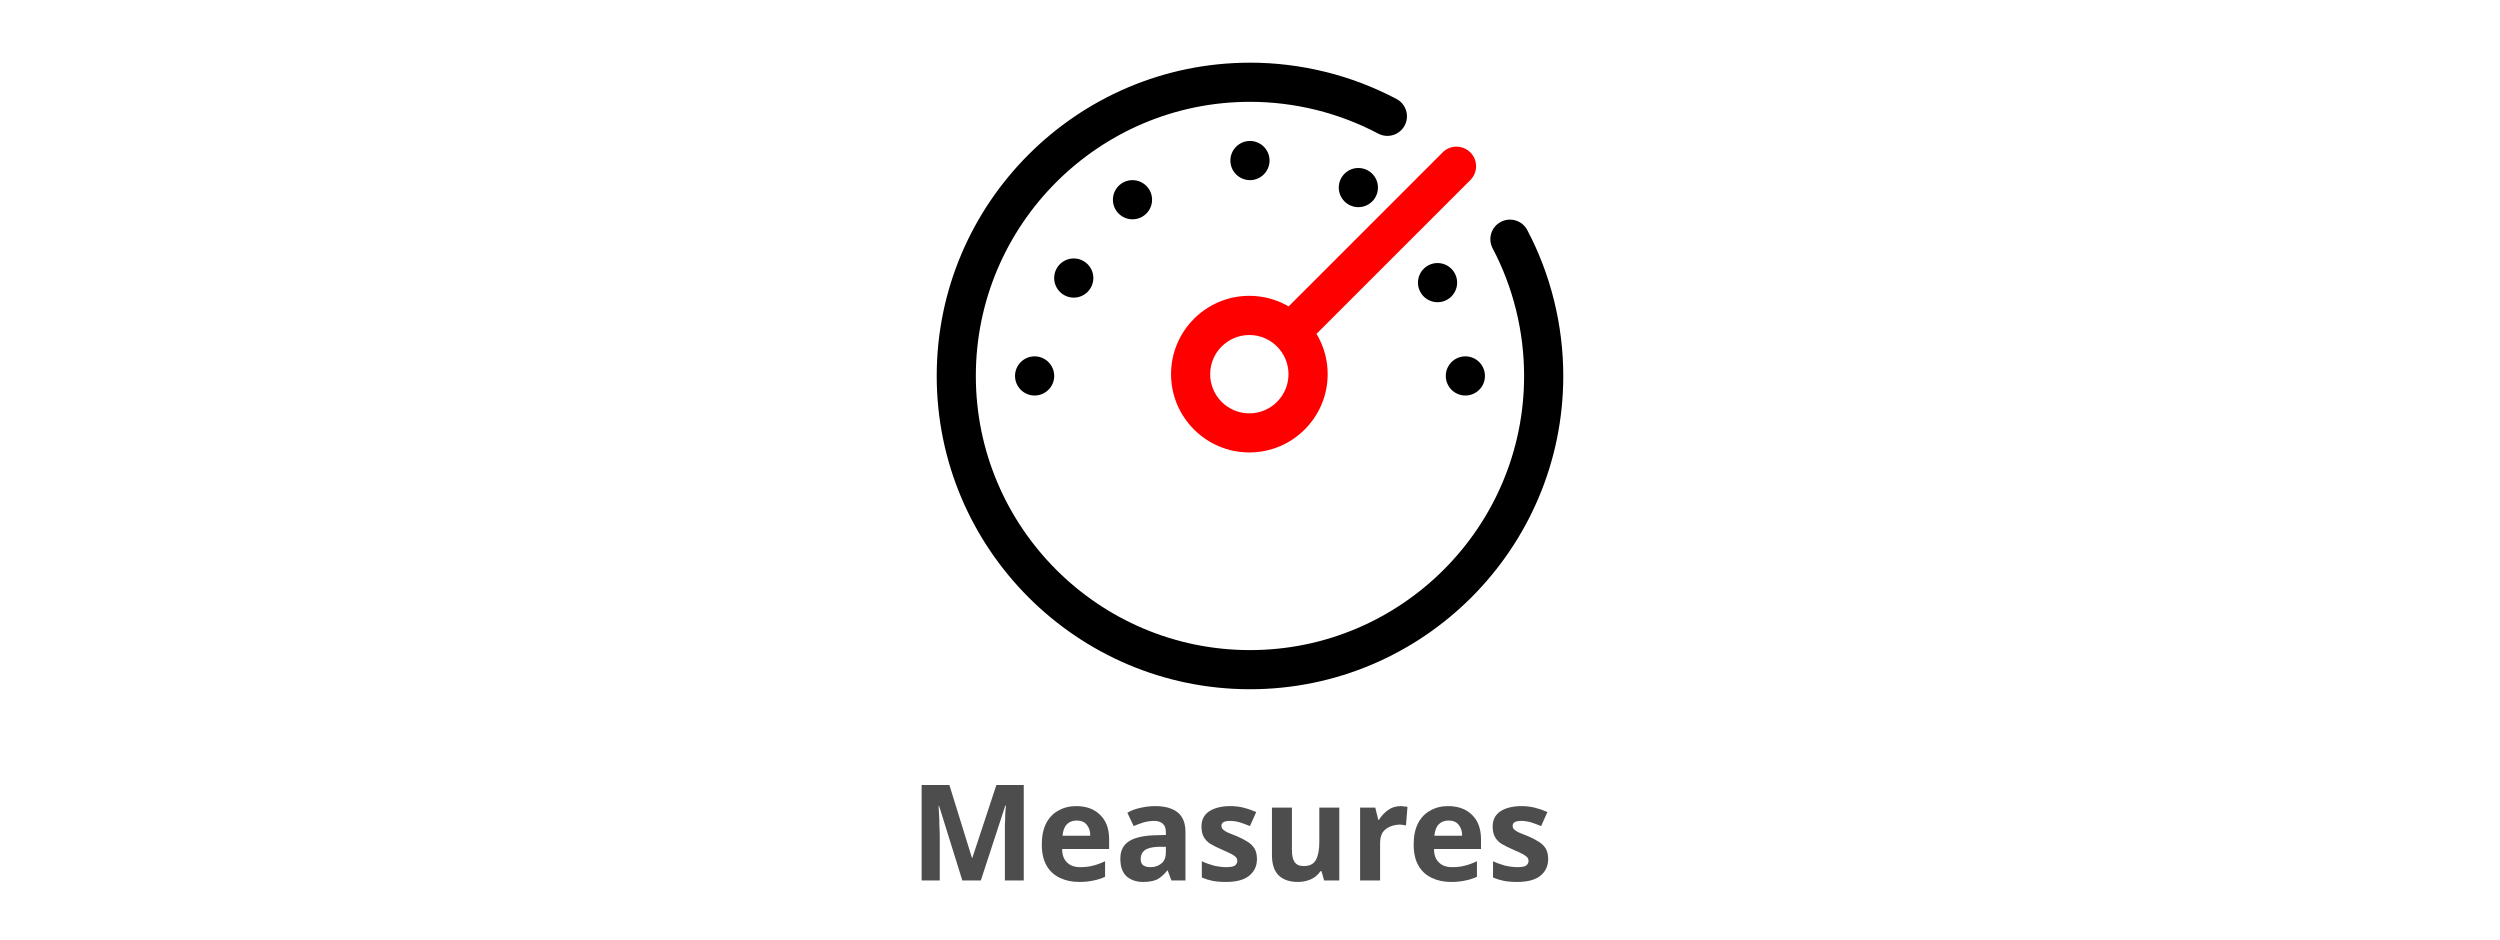
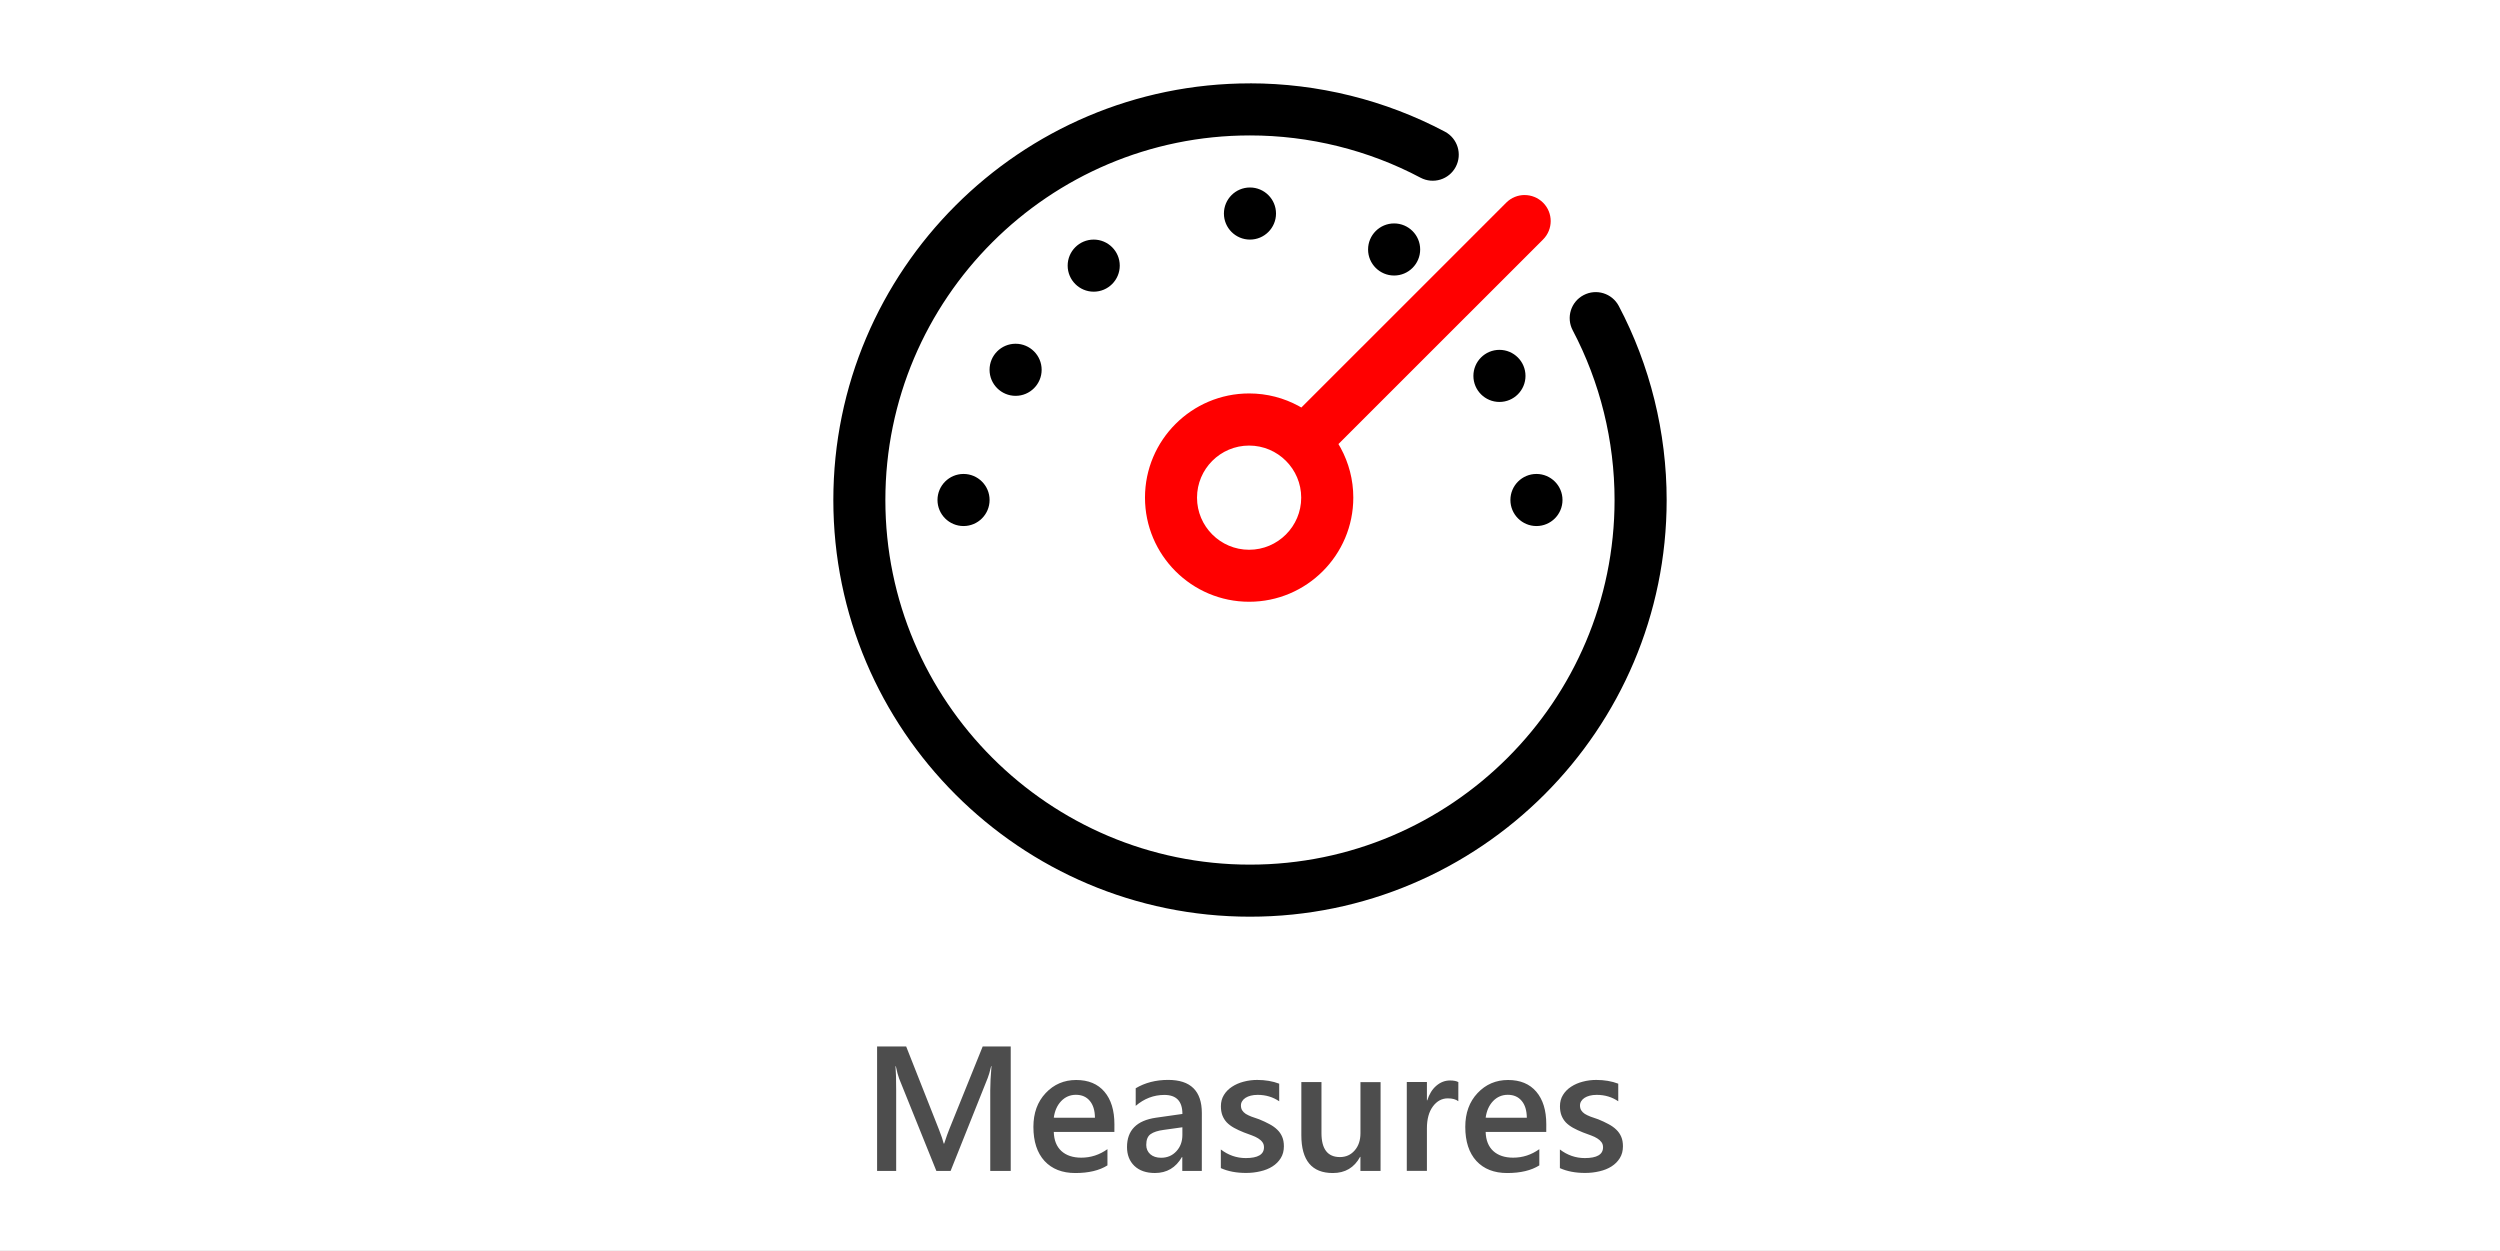
- <svg xmlns="http://www.w3.org/2000/svg" width="105.569mm" height="39.688mm" viewBox="0 0 105.569 39.688" version="1.1" id="svg1" xml:space="preserve">
+ <svg xmlns="http://www.w3.org/2000/svg" width="79.375mm" height="39.688mm" viewBox="0 0 79.375 39.688" version="1.1" id="svg1" xml:space="preserve">
  <defs id="defs1" />
  <g id="layer1" transform="translate(-33.17143,-180.2571)">
-     <rect style="font-variation-settings:'wght' 600;fill:#ffffff;stroke:#000000;stroke-width:0;stroke-linejoin:round;stroke-dasharray:none;stroke-opacity:1;paint-order:markers stroke fill" id="rect3" width="105.569" height="39.688" x="33.171" y="180.257" />
-     <text xml:space="preserve" style="font-style:normal;font-variant:normal;font-weight:600;font-stretch:normal;font-size:5.644px;line-height:1.25;font-family:'Segoe UI';-inkscape-font-specification:'Segoe UI, Semi-Bold';font-variant-ligatures:normal;font-variant-caps:normal;font-variant-numeric:normal;font-variant-east-asian:normal;fill:#4d4d4d;fill-opacity:1;stroke:none;stroke-width:0.265" x="71.588" y="217.434" id="text1-1">
-       <tspan id="tspan1-5" style="font-style:normal;font-variant:normal;font-weight:600;font-stretch:normal;font-size:5.644px;font-family:'Segoe UI';-inkscape-font-specification:'Segoe UI, Semi-Bold';font-variant-ligatures:normal;font-variant-caps:normal;font-variant-numeric:normal;font-variant-east-asian:normal;fill:#4d4d4d;stroke-width:0.265" x="71.588" y="217.434">Measures</tspan>
-     </text>
-     <g id="g16" transform="translate(46.04468,54.53401)">
+     <rect style="font-variation-settings:'wght' 600;fill:#ffffff;stroke:#000000;stroke-width:0;stroke-linejoin:round;stroke-dasharray:none;stroke-opacity:1;paint-order:markers stroke fill" id="rect3" width="79.375" height="39.688" x="33.171" y="180.257" />
+     <path d="m 65.262,217.434 h -0.65 v -2.558 q 0,-0.314 0.039,-0.769 h -0.011 q -0.061,0.259 -0.107,0.372 l -1.18,2.955 h -0.452 l -1.182,-2.932 q -0.05,-0.13 -0.105,-0.394 h -0.011 q 0.022,0.237 0.022,0.774 v 2.552 h -0.606 v -3.952 h 0.923 l 1.039,2.632 q 0.119,0.303 0.154,0.452 h 0.014 q 0.102,-0.311 0.165,-0.463 l 1.058,-2.621 h 0.89 z m 3.291,-1.237 h -1.924 q 0.011,0.391 0.24,0.604 0.232,0.212 0.634,0.212 0.452,0 0.83,-0.27 v 0.515 q -0.386,0.243 -1.02,0.243 -0.623,0 -0.978,-0.383 -0.353,-0.386 -0.353,-1.083 0,-0.659 0.389,-1.072 0.391,-0.416 0.97,-0.416 0.579,0 0.896,0.372 0.317,0.372 0.317,1.034 z m -0.617,-0.452 q -0.003,-0.345 -0.163,-0.535 -0.16,-0.193 -0.441,-0.193 -0.276,0 -0.469,0.201 -0.19,0.201 -0.234,0.526 z m 3.393,1.689 h -0.62 v -0.441 h -0.011 q -0.292,0.507 -0.857,0.507 -0.416,0 -0.653,-0.226 -0.234,-0.226 -0.234,-0.598 0,-0.799 0.921,-0.932 l 0.838,-0.119 q 0,-0.604 -0.573,-0.604 -0.504,0 -0.91,0.347 v -0.559 q 0.446,-0.265 1.031,-0.265 1.069,0 1.069,1.053 z m -0.617,-1.386 -0.593,0.083 q -0.276,0.036 -0.416,0.135 -0.138,0.097 -0.138,0.342 0,0.179 0.127,0.295 0.13,0.113 0.345,0.113 0.292,0 0.482,-0.204 0.193,-0.207 0.193,-0.518 z m 1.221,1.298 v -0.593 q 0.358,0.273 0.791,0.273 0.579,0 0.579,-0.342 0,-0.097 -0.05,-0.163 -0.05,-0.069 -0.135,-0.121 -0.083,-0.052 -0.198,-0.094 -0.113,-0.041 -0.254,-0.094 -0.174,-0.069 -0.314,-0.146 -0.138,-0.077 -0.232,-0.174 -0.091,-0.099 -0.138,-0.223 -0.047,-0.124 -0.047,-0.289 0,-0.204 0.096,-0.358 0.096,-0.157 0.259,-0.262 0.163,-0.107 0.369,-0.16 0.207,-0.055 0.427,-0.055 0.391,0 0.7,0.119 v 0.559 q -0.298,-0.204 -0.684,-0.204 -0.121,0 -0.22,0.025 -0.096,0.025 -0.165,0.069 -0.069,0.044 -0.107,0.107 -0.039,0.061 -0.039,0.135 0,0.091 0.039,0.154 0.039,0.063 0.113,0.113 0.077,0.047 0.182,0.088 0.107,0.039 0.245,0.085 0.182,0.074 0.325,0.152 0.146,0.077 0.248,0.176 0.102,0.097 0.157,0.226 0.055,0.127 0.055,0.303 0,0.215 -0.099,0.375 -0.099,0.16 -0.265,0.265 -0.165,0.105 -0.383,0.154 -0.215,0.052 -0.455,0.052 -0.463,0 -0.802,-0.154 z m 5.071,0.088 h -0.639 v -0.446 h -0.011 q -0.278,0.513 -0.865,0.513 -1,0 -1,-1.202 v -1.687 h 0.639 v 1.621 q 0,0.761 0.587,0.761 0.284,0 0.466,-0.209 0.185,-0.209 0.185,-0.548 v -1.623 h 0.639 z m 2.469,-2.213 q -0.116,-0.091 -0.333,-0.091 -0.284,0 -0.474,0.256 -0.19,0.256 -0.19,0.697 v 1.35 h -0.639 v -2.822 h 0.639 v 0.582 h 0.011 q 0.094,-0.298 0.287,-0.463 0.196,-0.168 0.435,-0.168 0.174,0 0.265,0.052 z m 2.792,0.976 h -1.924 q 0.011,0.391 0.24,0.604 0.232,0.212 0.634,0.212 0.452,0 0.83,-0.27 v 0.515 q -0.386,0.243 -1.02,0.243 -0.623,0 -0.978,-0.383 -0.353,-0.386 -0.353,-1.083 0,-0.659 0.389,-1.072 0.391,-0.416 0.97,-0.416 0.579,0 0.896,0.372 0.317,0.372 0.317,1.034 z m -0.617,-0.452 q -0.003,-0.345 -0.163,-0.535 -0.16,-0.193 -0.441,-0.193 -0.276,0 -0.469,0.201 -0.19,0.201 -0.234,0.526 z m 1.05,1.601 v -0.593 q 0.358,0.273 0.791,0.273 0.579,0 0.579,-0.342 0,-0.097 -0.05,-0.163 -0.05,-0.069 -0.135,-0.121 -0.083,-0.052 -0.198,-0.094 -0.113,-0.041 -0.254,-0.094 -0.174,-0.069 -0.314,-0.146 -0.138,-0.077 -0.232,-0.174 -0.091,-0.099 -0.138,-0.223 -0.047,-0.124 -0.047,-0.289 0,-0.204 0.096,-0.358 0.096,-0.157 0.259,-0.262 0.163,-0.107 0.369,-0.16 0.207,-0.055 0.427,-0.055 0.391,0 0.7,0.119 v 0.559 q -0.298,-0.204 -0.684,-0.204 -0.121,0 -0.22,0.025 -0.096,0.025 -0.165,0.069 -0.069,0.044 -0.107,0.107 -0.039,0.061 -0.039,0.135 0,0.091 0.039,0.154 0.039,0.063 0.113,0.113 0.077,0.047 0.182,0.088 0.107,0.039 0.245,0.085 0.182,0.074 0.325,0.152 0.146,0.077 0.248,0.176 0.102,0.097 0.157,0.226 0.055,0.127 0.055,0.303 0,0.215 -0.099,0.375 -0.099,0.16 -0.265,0.265 -0.165,0.105 -0.383,0.154 -0.215,0.052 -0.455,0.052 -0.463,0 -0.802,-0.154 z" id="text1-1" style="font-weight:600;font-size:5.644px;line-height:1.25;font-family:'Segoe UI';-inkscape-font-specification:'Segoe UI, Semi-Bold';fill:#4d4d4d;stroke-width:0.265" aria-label="Measures" />
+     <g id="g16" transform="translate(32.9478,54.53401)">
      <path id="path4" style="fill:#ff0000;stroke-width:0.827" d="m 39.883,139.87 c -0.912,0 -1.654,0.742 -1.654,1.654 0,0.912 0.742,1.654 1.654,1.654 0.912,0 1.654,-0.742 1.654,-1.654 0,-0.912 -0.742,-1.654 -1.654,-1.654 z m 8.748,-7.954 c 0.211,0 0.423,0.081 0.585,0.242 0.323,0.322 0.323,0.846 0,1.169 l -6.497,6.495 0.072,0.125 c 0.255,0.469 0.4,1.005 0.4,1.575 0,1.824 -1.483,3.307 -3.307,3.307 -1.824,0 -3.307,-1.483 -3.307,-3.307 0,-1.824 1.483,-3.307 3.307,-3.307 0.57,0 1.107,0.145 1.575,0.4 l 0.082,0.047 6.506,-6.505 c 0.162,-0.162 0.373,-0.242 0.585,-0.242 z" />
      <path id="path1" style="stroke-width:0.827" d="m 49.006,140.771 c 0.456,0 0.827,0.37 0.827,0.827 0,0.456 -0.37,0.827 -0.827,0.827 -0.456,0 -0.827,-0.37 -0.827,-0.827 0,-0.456 0.37,-0.827 0.827,-0.827 z m -18.19,0 c 0.456,0 0.827,0.37 0.827,0.827 0,0.456 -0.37,0.827 -0.827,0.827 -0.456,0 -0.827,-0.37 -0.827,-0.827 0,-0.456 0.37,-0.827 0.827,-0.827 z m 17.015,-3.94 c 0.456,0 0.827,0.37 0.827,0.827 0,0.456 -0.37,0.827 -0.827,0.827 -0.456,0 -0.827,-0.37 -0.827,-0.827 0,-0.456 0.37,-0.827 0.827,-0.827 z m -15.362,-0.194 c 0.456,0 0.827,0.37 0.827,0.827 0,0.456 -0.37,0.827 -0.827,0.827 -0.456,0 -0.827,-0.37 -0.827,-0.827 0,-0.456 0.37,-0.827 0.827,-0.827 z m 2.48,-3.307 c 0.456,0 0.827,0.37 0.827,0.827 0,0.456 -0.37,0.827 -0.827,0.827 -0.456,0 -0.827,-0.37 -0.827,-0.827 0,-0.456 0.37,-0.827 0.827,-0.827 z m 9.538,-0.513 c 0.456,0 0.827,0.37 0.827,0.827 0,0.456 -0.37,0.827 -0.827,0.827 -0.456,0 -0.827,-0.37 -0.827,-0.827 0,-0.456 0.37,-0.827 0.827,-0.827 z m -4.577,-1.141 c 0.456,0 0.827,0.37 0.827,0.827 0,0.456 -0.37,0.827 -0.827,0.827 -0.456,0 -0.827,-0.37 -0.827,-0.827 0,-0.456 0.37,-0.827 0.827,-0.827 z m 0,-3.307 c 2.156,0 4.296,0.531 6.19,1.535 0.403,0.214 0.557,0.714 0.343,1.118 -0.213,0.403 -0.714,0.557 -1.118,0.343 -1.655,-0.878 -3.528,-1.342 -5.415,-1.342 -6.383,0 -11.576,5.192 -11.576,11.576 0,6.383 5.192,11.576 11.576,11.576 6.383,0 11.576,-5.192 11.576,-11.576 0,-1.878 -0.46,-3.741 -1.329,-5.389 -0.213,-0.404 -0.059,-0.905 0.346,-1.117 0.405,-0.213 0.903,-0.058 1.117,0.345 0.994,1.885 1.52,4.015 1.52,6.161 0,7.294 -5.935,13.229 -13.229,13.229 -7.294,0 -13.229,-5.935 -13.229,-13.229 0,-7.294 5.935,-13.229 13.229,-13.229 z" />
    </g>
  </g>
</svg>
